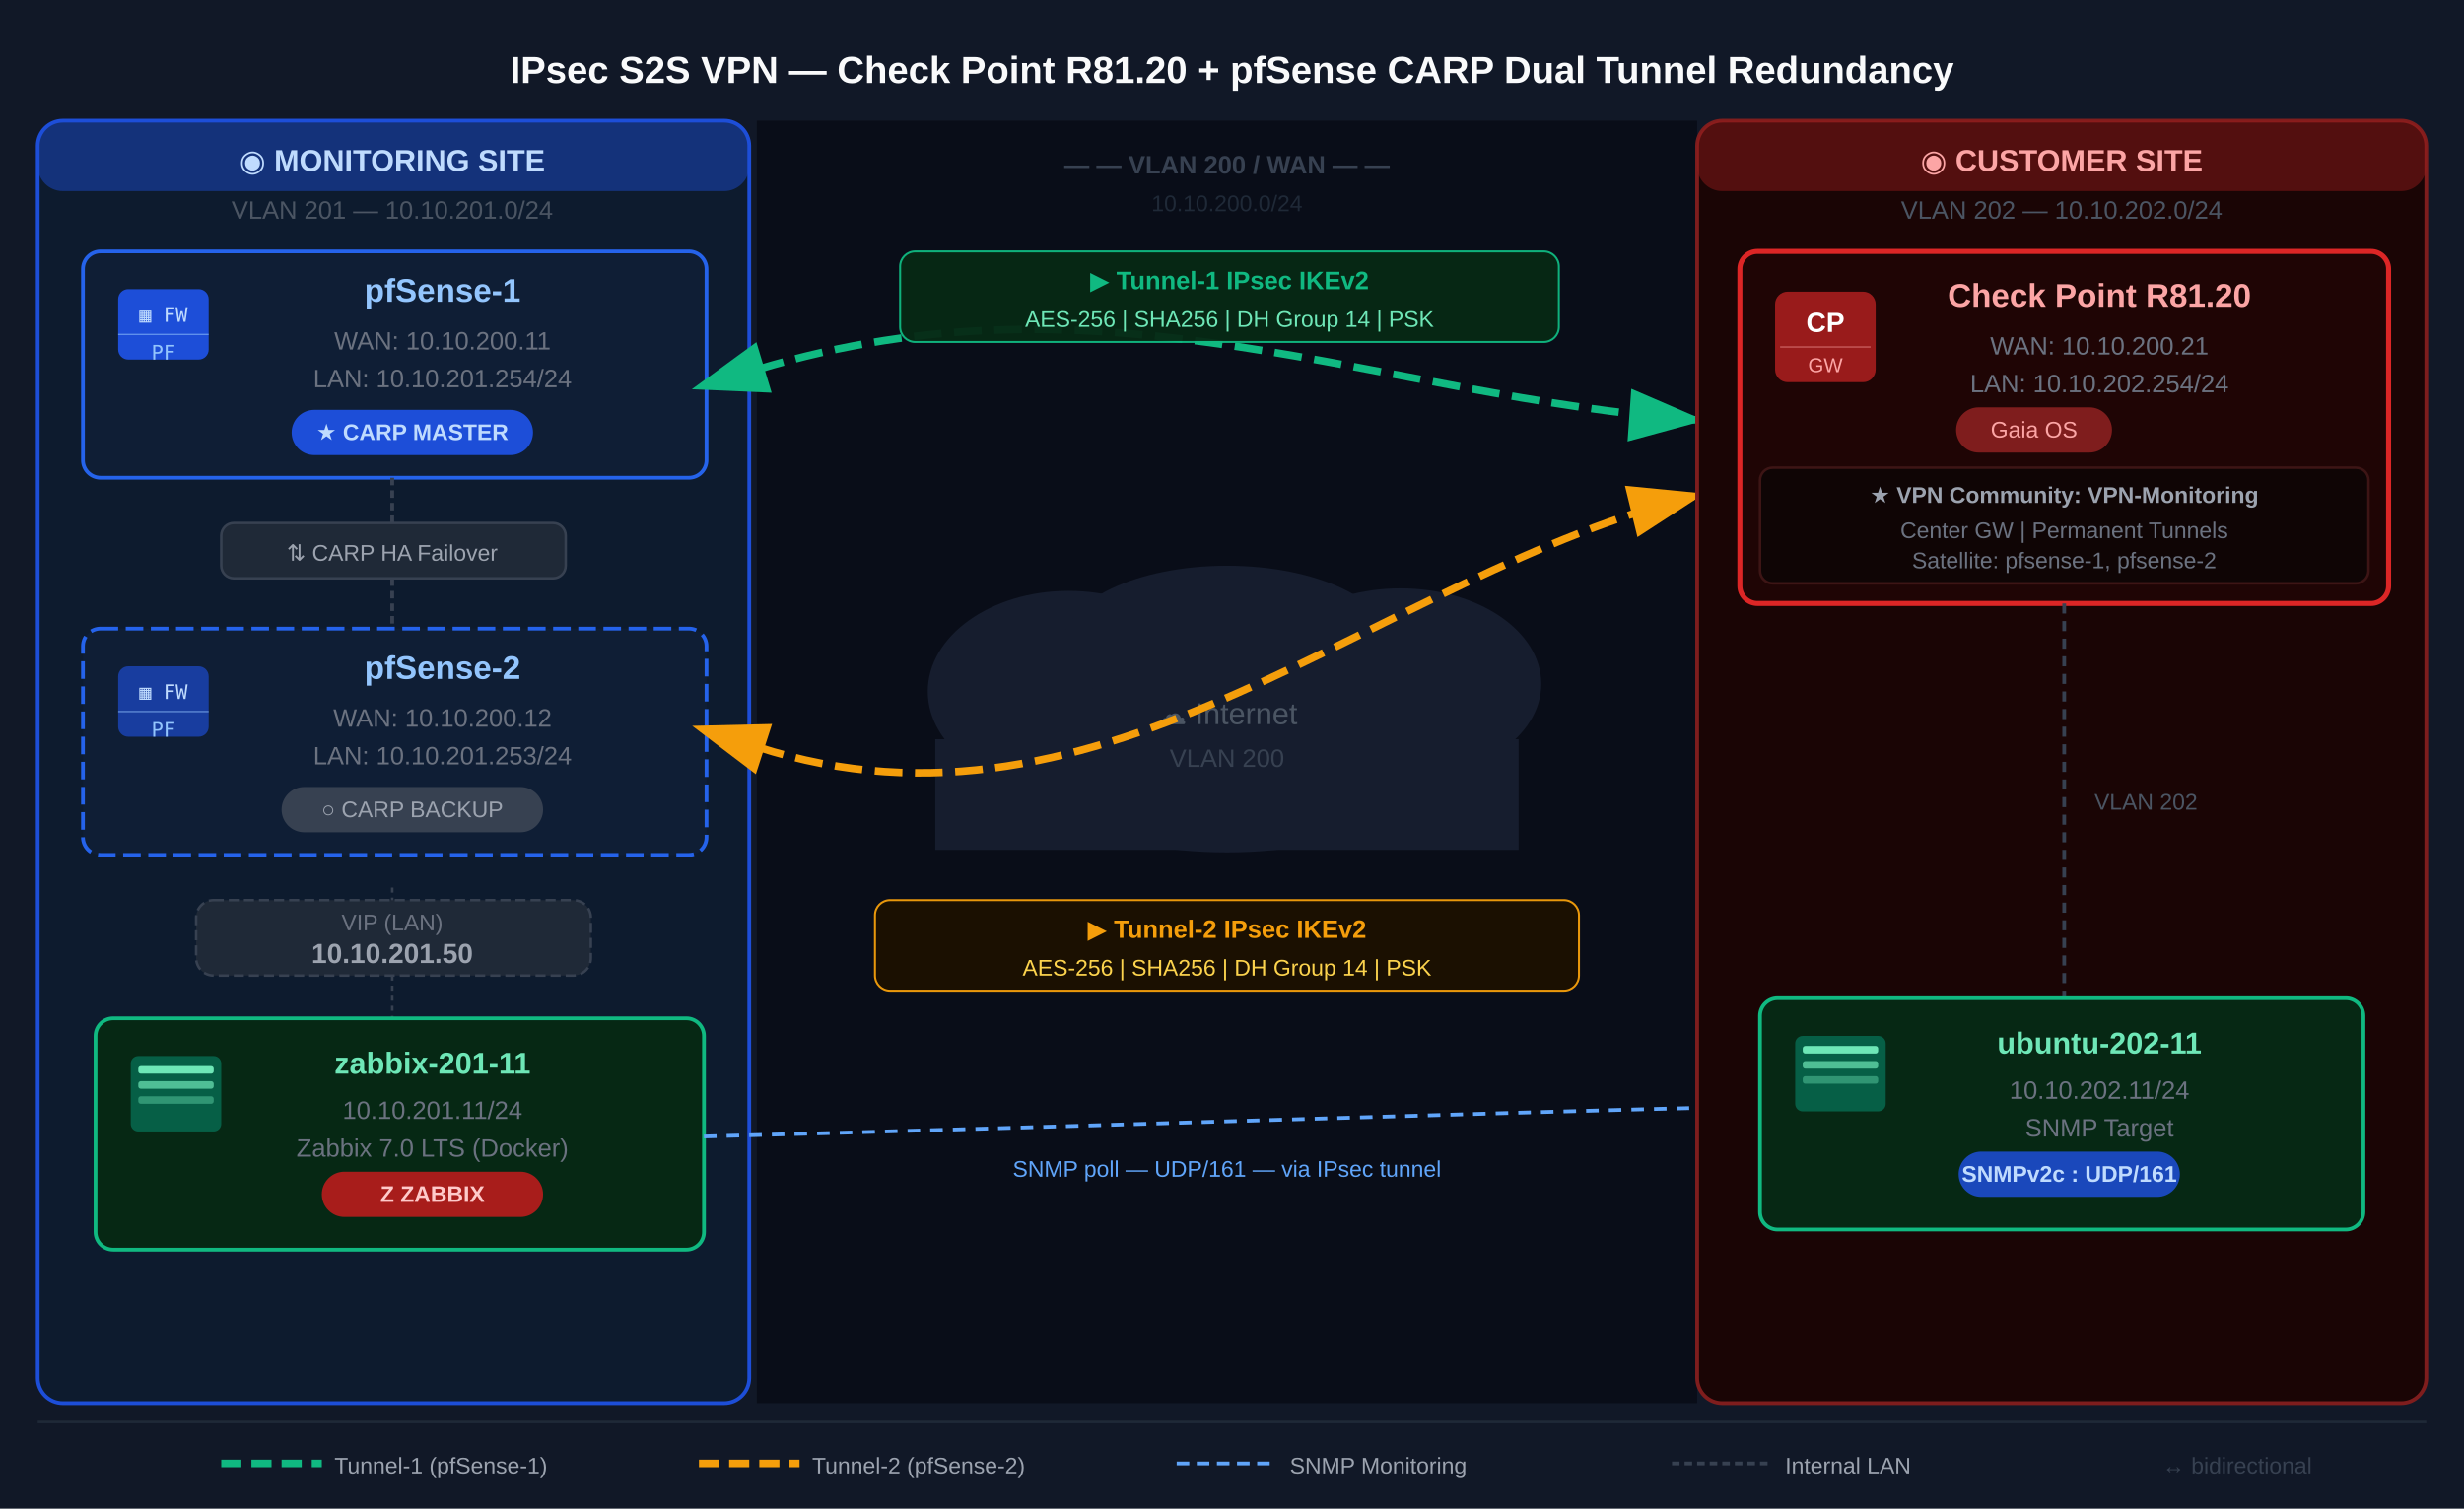
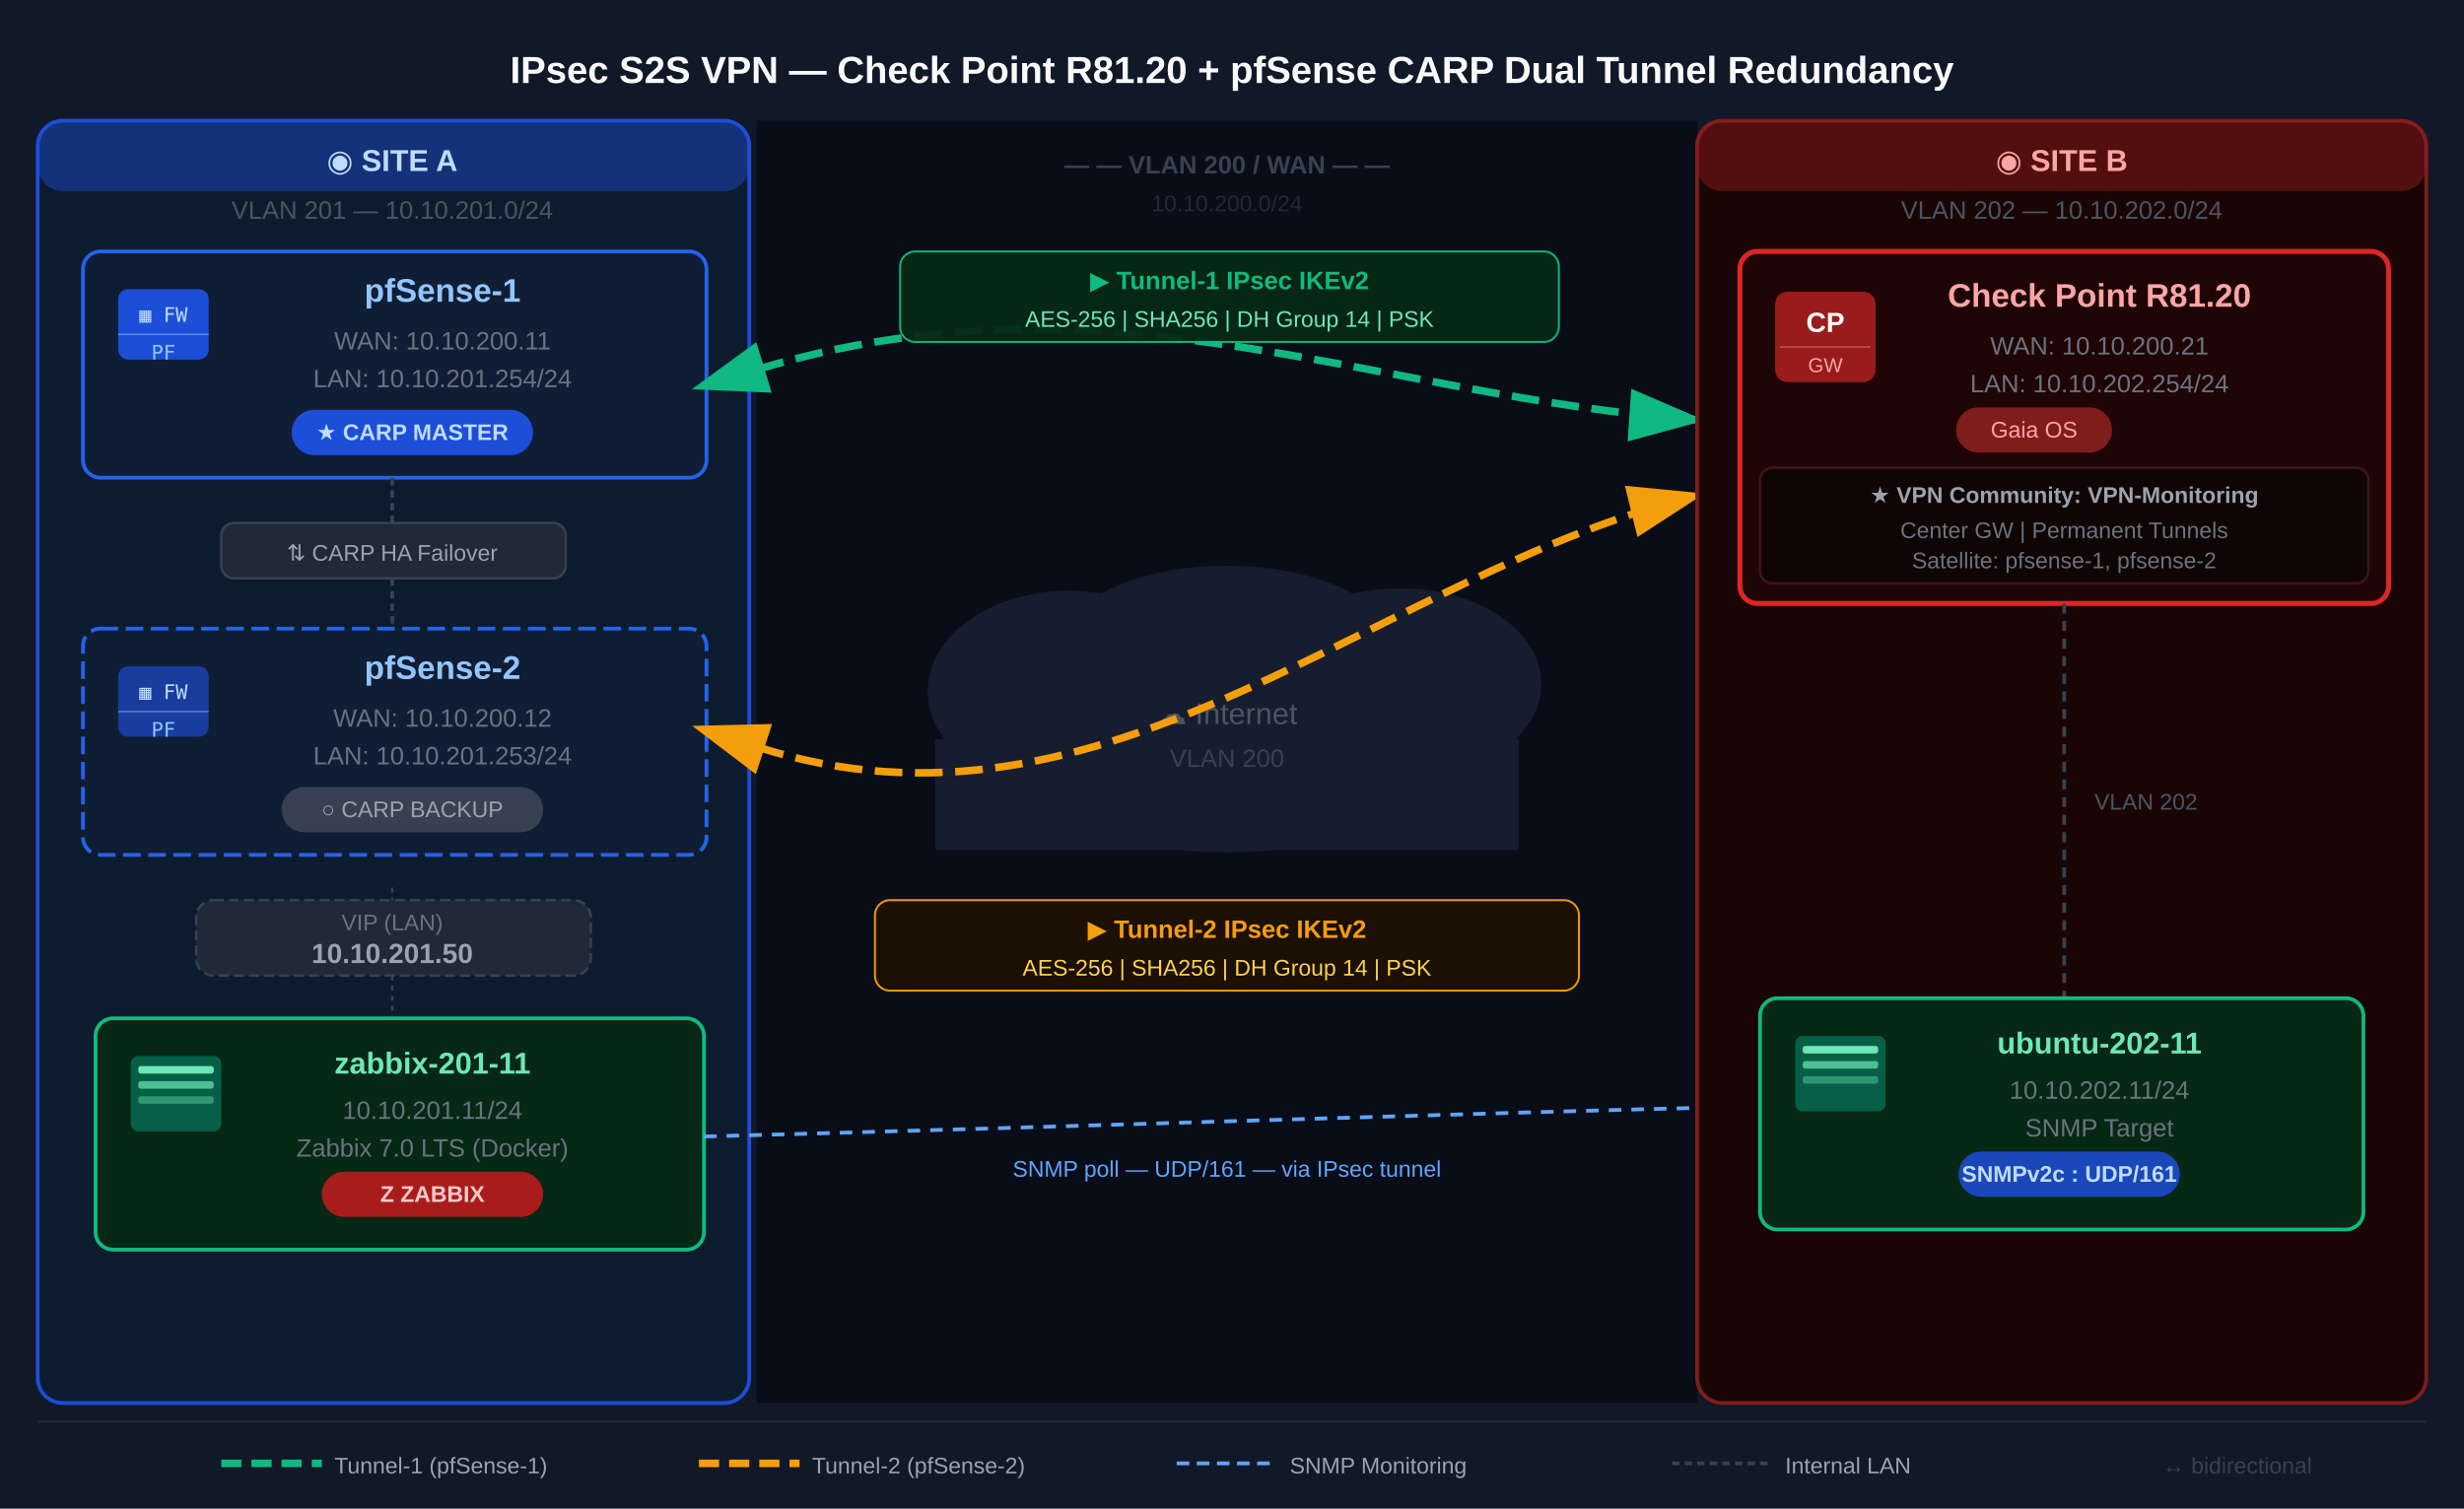
<svg xmlns="http://www.w3.org/2000/svg" width="980" height="600" viewBox="0 0 980 600">
  <defs>
    <marker id="m-green" markerWidth="10" markerHeight="7" refX="9" refY="3.5" orient="auto">
      <polygon points="0 0, 10 3.5, 0 7" fill="#10b981" />
    </marker>
    <marker id="m-green-r" markerWidth="10" markerHeight="7" refX="1" refY="3.5" orient="auto-start-reverse">
      <polygon points="0 0, 10 3.5, 0 7" fill="#10b981" />
    </marker>
    <marker id="m-amber" markerWidth="10" markerHeight="7" refX="9" refY="3.5" orient="auto">
      <polygon points="0 0, 10 3.5, 0 7" fill="#f59e0b" />
    </marker>
    <marker id="m-amber-r" markerWidth="10" markerHeight="7" refX="1" refY="3.5" orient="auto-start-reverse">
      <polygon points="0 0, 10 3.5, 0 7" fill="#f59e0b" />
    </marker>
    <marker id="m-blue" markerWidth="10" markerHeight="7" refX="9" refY="3.5" orient="auto">
      <polygon points="0 0, 10 3.5, 0 7" fill="#60a5fa" />
    </marker>
  </defs>
  <rect width="980" height="600" fill="#111827" />
  <text x="490" y="33" text-anchor="middle" font-family="'Segoe UI',Arial,sans-serif" font-size="15" font-weight="bold" fill="#f9fafb">
    IPsec S2S VPN — Check Point R81.20 + pfSense CARP Dual Tunnel Redundancy
  </text>
  <rect x="15" y="48" width="283" height="510" rx="10" fill="#0d1b2e" stroke="#1d4ed8" stroke-width="1.5" />
  <rect x="15" y="48" width="283" height="28" rx="10" fill="#1d4ed8" opacity="0.45" />
-   <text x="156" y="68" text-anchor="middle" font-family="'Segoe UI',Arial,sans-serif" font-size="12" font-weight="bold" fill="#bfdbfe">◉  MONITORING SITE</text>
+   <text x="156" y="68" text-anchor="middle" font-family="'Segoe UI',Arial,sans-serif" font-size="12" font-weight="bold" fill="#bfdbfe">◉  SITE A</text>
  <text x="156" y="87" text-anchor="middle" font-family="'Segoe UI',Arial,sans-serif" font-size="10" fill="#4b5563">VLAN 201 — 10.10.201.0/24</text>
  <rect x="33" y="100" width="248" height="90" rx="7" fill="#0f1e35" stroke="#2563eb" stroke-width="1.5" />
  <rect x="47" y="115" width="36" height="28" rx="4" fill="#1d4ed8" />
  <text x="65" y="128" text-anchor="middle" font-family="monospace" font-size="8" fill="#bfdbfe">▦ FW</text>
  <line x1="47" y1="133" x2="83" y2="133" stroke="#93c5fd" stroke-width="0.5" opacity="0.6" />
  <text x="65" y="143" text-anchor="middle" font-family="monospace" font-size="8" fill="#93c5fd">PF</text>
  <text x="176" y="120" text-anchor="middle" font-family="'Segoe UI',Arial,sans-serif" font-size="13" font-weight="bold" fill="#93c5fd">pfSense-1</text>
  <text x="176" y="139" text-anchor="middle" font-family="'Segoe UI',Arial,sans-serif" font-size="10" fill="#6b7280">WAN: 10.10.200.11</text>
  <text x="176" y="154" text-anchor="middle" font-family="'Segoe UI',Arial,sans-serif" font-size="10" fill="#6b7280">LAN: 10.10.201.254/24</text>
  <rect x="116" y="163" width="96" height="18" rx="9" fill="#1d4ed8" />
  <text x="164" y="175" text-anchor="middle" font-family="'Segoe UI',Arial,sans-serif" font-size="9" font-weight="bold" fill="#bfdbfe">★ CARP MASTER</text>
  <line x1="156" y1="190" x2="156" y2="213" stroke="#374151" stroke-width="1.5" stroke-dasharray="3,2" />
  <rect x="88" y="208" width="137" height="22" rx="5" fill="#1f2937" stroke="#374151" stroke-width="1" />
  <text x="156" y="223" text-anchor="middle" font-family="'Segoe UI',Arial,sans-serif" font-size="9" fill="#9ca3af">⇅  CARP HA Failover</text>
  <line x1="156" y1="230" x2="156" y2="250" stroke="#374151" stroke-width="1.5" stroke-dasharray="3,2" />
  <rect x="33" y="250" width="248" height="90" rx="7" fill="#0f1e35" stroke="#2563eb" stroke-width="1.5" stroke-dasharray="7,3" />
  <rect x="47" y="265" width="36" height="28" rx="4" fill="#1d4ed8" opacity="0.65" />
  <text x="65" y="278" text-anchor="middle" font-family="monospace" font-size="8" fill="#bfdbfe">▦ FW</text>
  <line x1="47" y1="283" x2="83" y2="283" stroke="#93c5fd" stroke-width="0.5" opacity="0.6" />
  <text x="65" y="293" text-anchor="middle" font-family="monospace" font-size="8" fill="#93c5fd">PF</text>
  <text x="176" y="270" text-anchor="middle" font-family="'Segoe UI',Arial,sans-serif" font-size="13" font-weight="bold" fill="#93c5fd">pfSense-2</text>
  <text x="176" y="289" text-anchor="middle" font-family="'Segoe UI',Arial,sans-serif" font-size="10" fill="#6b7280">WAN: 10.10.200.12</text>
  <text x="176" y="304" text-anchor="middle" font-family="'Segoe UI',Arial,sans-serif" font-size="10" fill="#6b7280">LAN: 10.10.201.253/24</text>
  <rect x="112" y="313" width="104" height="18" rx="9" fill="#374151" />
  <text x="164" y="325" text-anchor="middle" font-family="'Segoe UI',Arial,sans-serif" font-size="9" fill="#9ca3af">○ CARP BACKUP</text>
  <line x1="156" y1="353" x2="156" y2="370" stroke="#374151" stroke-width="1" stroke-dasharray="2,2" />
  <rect x="78" y="358" width="157" height="30" rx="7" fill="#1f2937" stroke="#374151" stroke-width="1" stroke-dasharray="4,2" />
  <text x="156" y="370" text-anchor="middle" font-family="'Segoe UI',Arial,sans-serif" font-size="9" fill="#6b7280">VIP (LAN)</text>
  <text x="156" y="383" text-anchor="middle" font-family="'Segoe UI',Arial,sans-serif" font-size="11" font-weight="bold" fill="#9ca3af">10.10.201.50</text>
  <line x1="156" y1="388" x2="156" y2="405" stroke="#374151" stroke-width="1" stroke-dasharray="2,2" />
  <rect x="38" y="405" width="242" height="92" rx="7" fill="#062814" stroke="#10b981" stroke-width="1.5" />
  <rect x="52" y="420" width="36" height="30" rx="3" fill="#065f46" />
  <rect x="55" y="424" width="30" height="3" rx="1" fill="#6ee7b7" />
  <rect x="55" y="430" width="30" height="3" rx="1" fill="#6ee7b7" opacity="0.7" />
  <rect x="55" y="436" width="30" height="3" rx="1" fill="#6ee7b7" opacity="0.4" />
  <text x="172" y="427" text-anchor="middle" font-family="'Segoe UI',Arial,sans-serif" font-size="12" font-weight="bold" fill="#6ee7b7">zabbix-201-11</text>
  <text x="172" y="445" text-anchor="middle" font-family="'Segoe UI',Arial,sans-serif" font-size="10" fill="#6b7280">10.10.201.11/24</text>
  <text x="172" y="460" text-anchor="middle" font-family="'Segoe UI',Arial,sans-serif" font-size="10" fill="#6b7280">Zabbix 7.0 LTS (Docker)</text>
  <rect x="128" y="466" width="88" height="18" rx="9" fill="#b91c1c" opacity="0.9" />
  <text x="172" y="478" text-anchor="middle" font-family="'Segoe UI',Arial,sans-serif" font-size="9" font-weight="bold" fill="#fecaca">Z  ZABBIX</text>
  <rect x="301" y="48" width="374" height="510" fill="#090d18" />
  <text x="488" y="69" text-anchor="middle" font-family="'Segoe UI',Arial,sans-serif" font-size="10" font-weight="bold" fill="#374151">— —  VLAN 200 / WAN  — —</text>
  <text x="488" y="84" text-anchor="middle" font-family="'Segoe UI',Arial,sans-serif" font-size="9" fill="#1f2937">10.10.200.0/24</text>
  <ellipse cx="488" cy="295" rx="92" ry="44" fill="#161d2e" />
  <ellipse cx="425" cy="275" rx="56" ry="40" fill="#161d2e" />
  <ellipse cx="557" cy="272" rx="56" ry="38" fill="#161d2e" />
  <ellipse cx="488" cy="256" rx="65" ry="31" fill="#161d2e" />
  <rect x="372" y="294" width="232" height="44" fill="#161d2e" />
  <text x="488" y="288" text-anchor="middle" font-family="'Segoe UI',Arial,sans-serif" font-size="12" fill="#4b5563">☁ Internet</text>
  <text x="488" y="305" text-anchor="middle" font-family="'Segoe UI',Arial,sans-serif" font-size="10" fill="#374151">VLAN 200</text>
  <path d="M 301,147 C 440,105 548,158 675,167" fill="none" stroke="#10b981" stroke-width="3" stroke-dasharray="11,5" marker-start="url(#m-green-r)" marker-end="url(#m-green)" />
  <rect x="358" y="100" width="262" height="36" rx="6" fill="#062814" stroke="#10b981" stroke-width="0.8" opacity="0.95" />
  <text x="489" y="115" text-anchor="middle" font-family="'Segoe UI',Arial,sans-serif" font-size="10" font-weight="bold" fill="#10b981">▶ Tunnel-1  IPsec IKEv2</text>
  <text x="489" y="130" text-anchor="middle" font-family="'Segoe UI',Arial,sans-serif" font-size="9" fill="#6ee7b7">AES-256 | SHA256 | DH Group 14 | PSK</text>
  <path d="M 301,297 C 440,342 548,228 675,197" fill="none" stroke="#f59e0b" stroke-width="3" stroke-dasharray="11,5" marker-start="url(#m-amber-r)" marker-end="url(#m-amber)" />
  <rect x="348" y="358" width="280" height="36" rx="6" fill="#1c1000" stroke="#f59e0b" stroke-width="0.8" opacity="0.95" />
  <text x="488" y="373" text-anchor="middle" font-family="'Segoe UI',Arial,sans-serif" font-size="10" font-weight="bold" fill="#f59e0b">▶ Tunnel-2  IPsec IKEv2</text>
  <text x="488" y="388" text-anchor="middle" font-family="'Segoe UI',Arial,sans-serif" font-size="9" fill="#fcd34d">AES-256 | SHA256 | DH Group 14 | PSK</text>
  <path d="M 280,452 C 432,448 573,443 700,440" fill="none" stroke="#60a5fa" stroke-width="1.5" stroke-dasharray="5,4" marker-end="url(#m-blue)" />
  <text x="488" y="468" text-anchor="middle" font-family="'Segoe UI',Arial,sans-serif" font-size="9" fill="#60a5fa">SNMP poll — UDP/161 — via IPsec tunnel</text>
  <rect x="675" y="48" width="290" height="510" rx="10" fill="#1a0505" stroke="#7f1d1d" stroke-width="1.5" />
  <rect x="675" y="48" width="290" height="28" rx="10" fill="#991b1b" opacity="0.45" />
-   <text x="820" y="68" text-anchor="middle" font-family="'Segoe UI',Arial,sans-serif" font-size="12" font-weight="bold" fill="#fca5a5">◉  CUSTOMER SITE</text>
+   <text x="820" y="68" text-anchor="middle" font-family="'Segoe UI',Arial,sans-serif" font-size="12" font-weight="bold" fill="#fca5a5">◉  SITE B</text>
  <text x="820" y="87" text-anchor="middle" font-family="'Segoe UI',Arial,sans-serif" font-size="10" fill="#4b5563">VLAN 202 — 10.10.202.0/24</text>
  <rect x="692" y="100" width="258" height="140" rx="7" fill="#1f0505" stroke="#dc2626" stroke-width="2" />
  <rect x="706" y="116" width="40" height="36" rx="5" fill="#991b1b" />
  <text x="726" y="132" text-anchor="middle" font-family="'Segoe UI',Arial,sans-serif" font-size="11" font-weight="bold" fill="white">CP</text>
  <line x1="708" y1="138" x2="744" y2="138" stroke="#fca5a5" stroke-width="0.5" opacity="0.5" />
  <text x="726" y="148" text-anchor="middle" font-family="'Segoe UI',Arial,sans-serif" font-size="8" fill="#fca5a5">GW</text>
  <text x="835" y="122" text-anchor="middle" font-family="'Segoe UI',Arial,sans-serif" font-size="13" font-weight="bold" fill="#fca5a5">Check Point R81.20</text>
  <text x="835" y="141" text-anchor="middle" font-family="'Segoe UI',Arial,sans-serif" font-size="10" fill="#6b7280">WAN: 10.10.200.21</text>
  <text x="835" y="156" text-anchor="middle" font-family="'Segoe UI',Arial,sans-serif" font-size="10" fill="#6b7280">LAN: 10.10.202.254/24</text>
  <rect x="778" y="162" width="62" height="18" rx="9" fill="#7f1d1d" />
  <text x="809" y="174" text-anchor="middle" font-family="'Segoe UI',Arial,sans-serif" font-size="9" fill="#fca5a5">Gaia OS</text>
  <rect x="700" y="186" width="242" height="46" rx="5" fill="#0f0505" stroke="#3d1515" stroke-width="1" />
  <text x="821" y="200" text-anchor="middle" font-family="'Segoe UI',Arial,sans-serif" font-size="9" font-weight="bold" fill="#9ca3af">★ VPN Community: VPN-Monitoring</text>
  <text x="821" y="214" text-anchor="middle" font-family="'Segoe UI',Arial,sans-serif" font-size="9" fill="#6b7280">Center GW | Permanent Tunnels</text>
  <text x="821" y="226" text-anchor="middle" font-family="'Segoe UI',Arial,sans-serif" font-size="9" fill="#6b7280">Satellite: pfsense-1, pfsense-2</text>
  <line x1="821" y1="240" x2="821" y2="397" stroke="#374151" stroke-width="1.5" stroke-dasharray="4,3" />
  <text x="833" y="322" font-family="'Segoe UI',Arial,sans-serif" font-size="9" fill="#4b5563">VLAN 202</text>
  <rect x="700" y="397" width="240" height="92" rx="7" fill="#062814" stroke="#10b981" stroke-width="1.5" />
  <rect x="714" y="412" width="36" height="30" rx="3" fill="#065f46" />
  <rect x="717" y="416" width="30" height="3" rx="1" fill="#6ee7b7" />
  <rect x="717" y="422" width="30" height="3" rx="1" fill="#6ee7b7" opacity="0.7" />
  <rect x="717" y="428" width="30" height="3" rx="1" fill="#6ee7b7" opacity="0.4" />
  <text x="835" y="419" text-anchor="middle" font-family="'Segoe UI',Arial,sans-serif" font-size="12" font-weight="bold" fill="#6ee7b7">ubuntu-202-11</text>
  <text x="835" y="437" text-anchor="middle" font-family="'Segoe UI',Arial,sans-serif" font-size="10" fill="#6b7280">10.10.202.11/24</text>
  <text x="835" y="452" text-anchor="middle" font-family="'Segoe UI',Arial,sans-serif" font-size="10" fill="#6b7280">SNMP Target</text>
  <rect x="779" y="458" width="88" height="18" rx="9" fill="#1d4ed8" opacity="0.85" />
  <text x="823" y="470" text-anchor="middle" font-family="'Segoe UI',Arial,sans-serif" font-size="9" font-weight="bold" fill="#bfdbfe">SNMPv2c : UDP/161</text>
  <rect x="15" y="565" width="950" height="1" fill="#1f2937" />
  <line x1="88" y1="582" x2="128" y2="582" stroke="#10b981" stroke-width="3" stroke-dasharray="8,4" />
  <text x="133" y="586" font-family="'Segoe UI',Arial,sans-serif" font-size="9" fill="#9ca3af">Tunnel-1 (pfSense-1)</text>
  <line x1="278" y1="582" x2="318" y2="582" stroke="#f59e0b" stroke-width="3" stroke-dasharray="8,4" />
  <text x="323" y="586" font-family="'Segoe UI',Arial,sans-serif" font-size="9" fill="#9ca3af">Tunnel-2 (pfSense-2)</text>
  <line x1="468" y1="582" x2="508" y2="582" stroke="#60a5fa" stroke-width="1.5" stroke-dasharray="5,3" />
  <text x="513" y="586" font-family="'Segoe UI',Arial,sans-serif" font-size="9" fill="#9ca3af">SNMP Monitoring</text>
  <line x1="665" y1="582" x2="705" y2="582" stroke="#374151" stroke-width="1.5" stroke-dasharray="3,2" />
  <text x="710" y="586" font-family="'Segoe UI',Arial,sans-serif" font-size="9" fill="#9ca3af">Internal LAN</text>
  <text x="860" y="586" font-family="'Segoe UI',Arial,sans-serif" font-size="9" fill="#374151">↔ bidirectional</text>
</svg>
